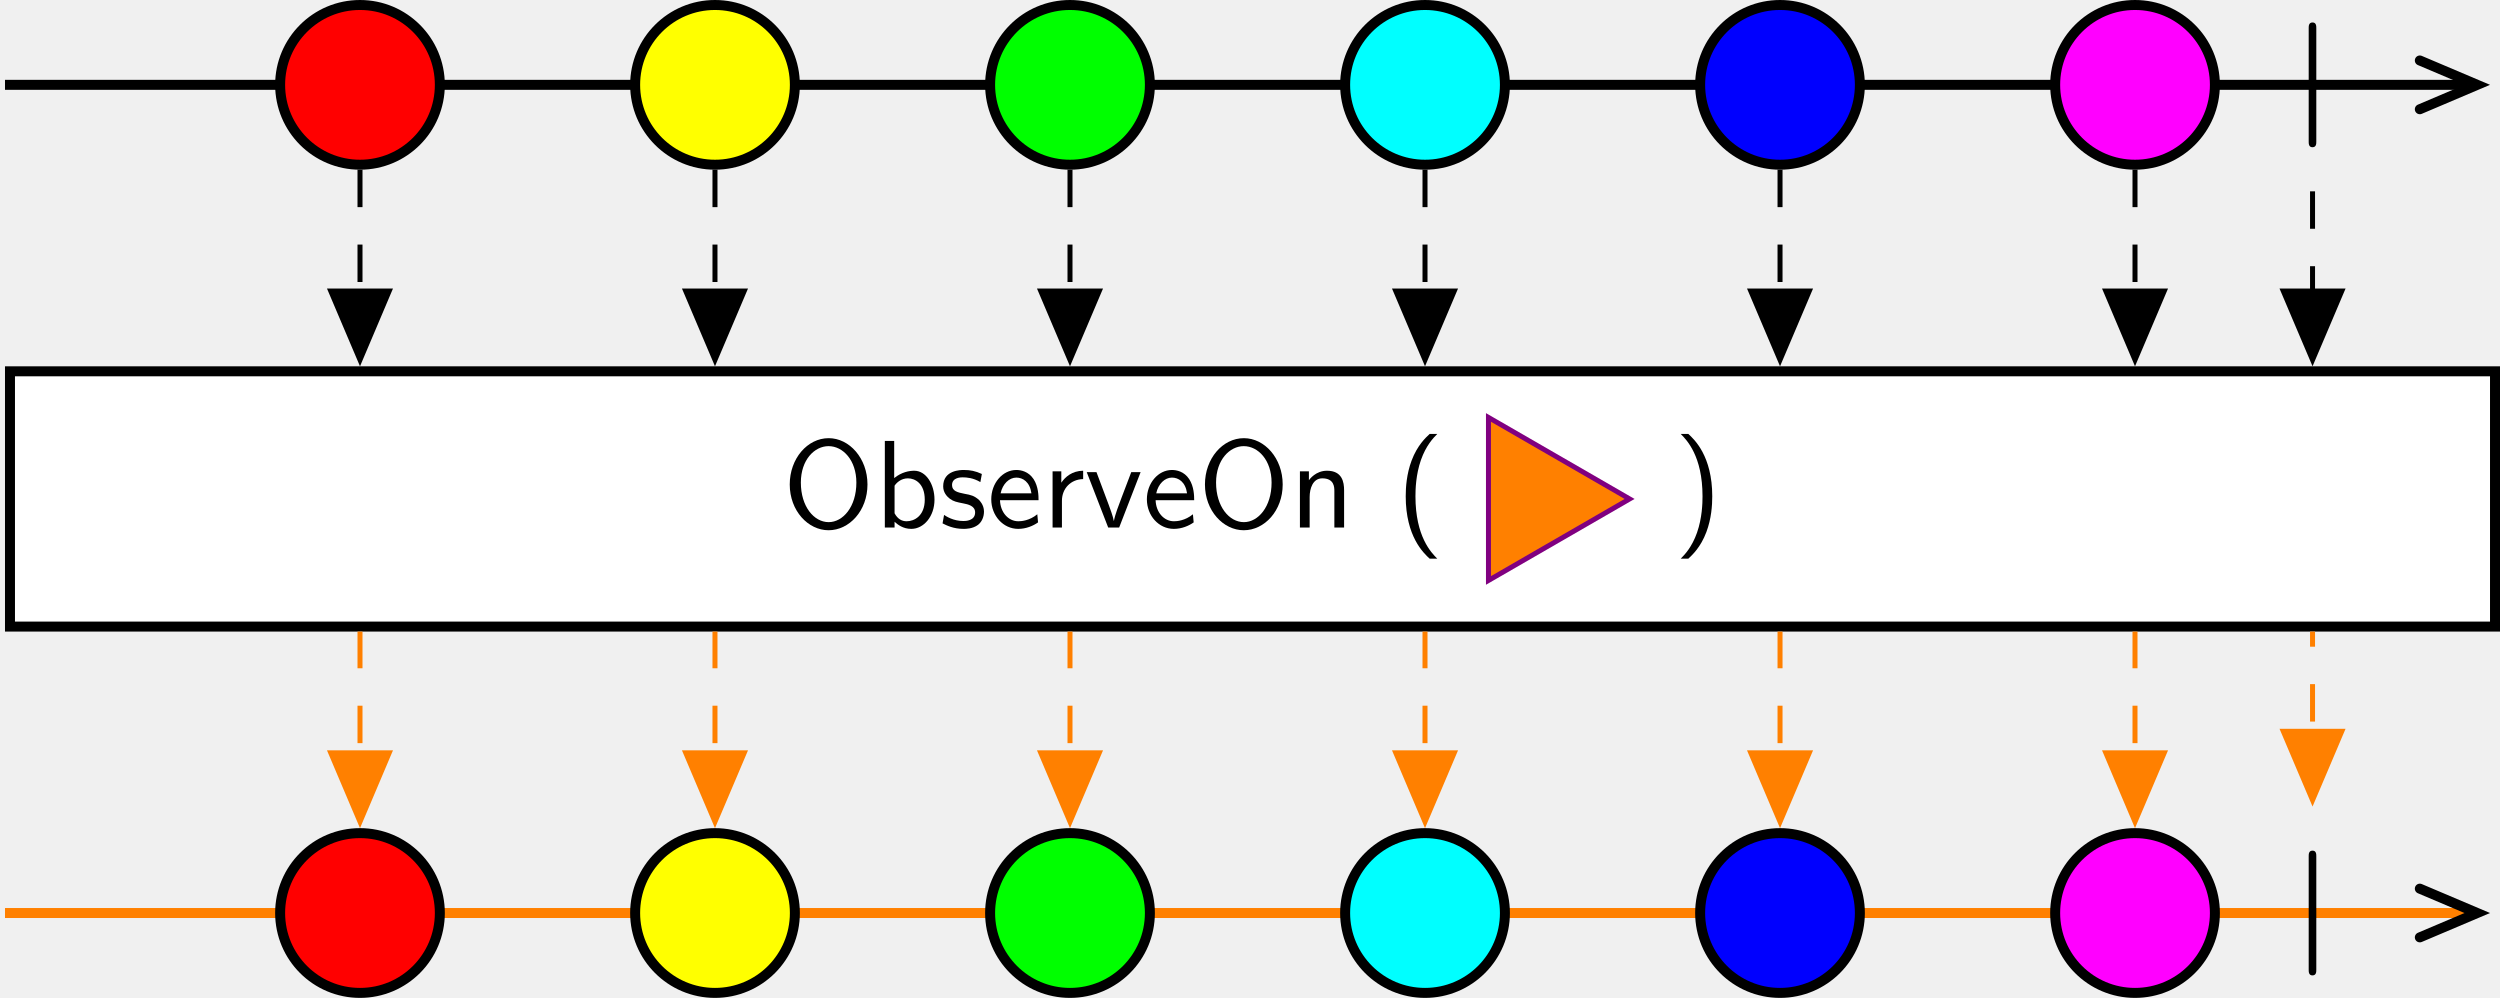
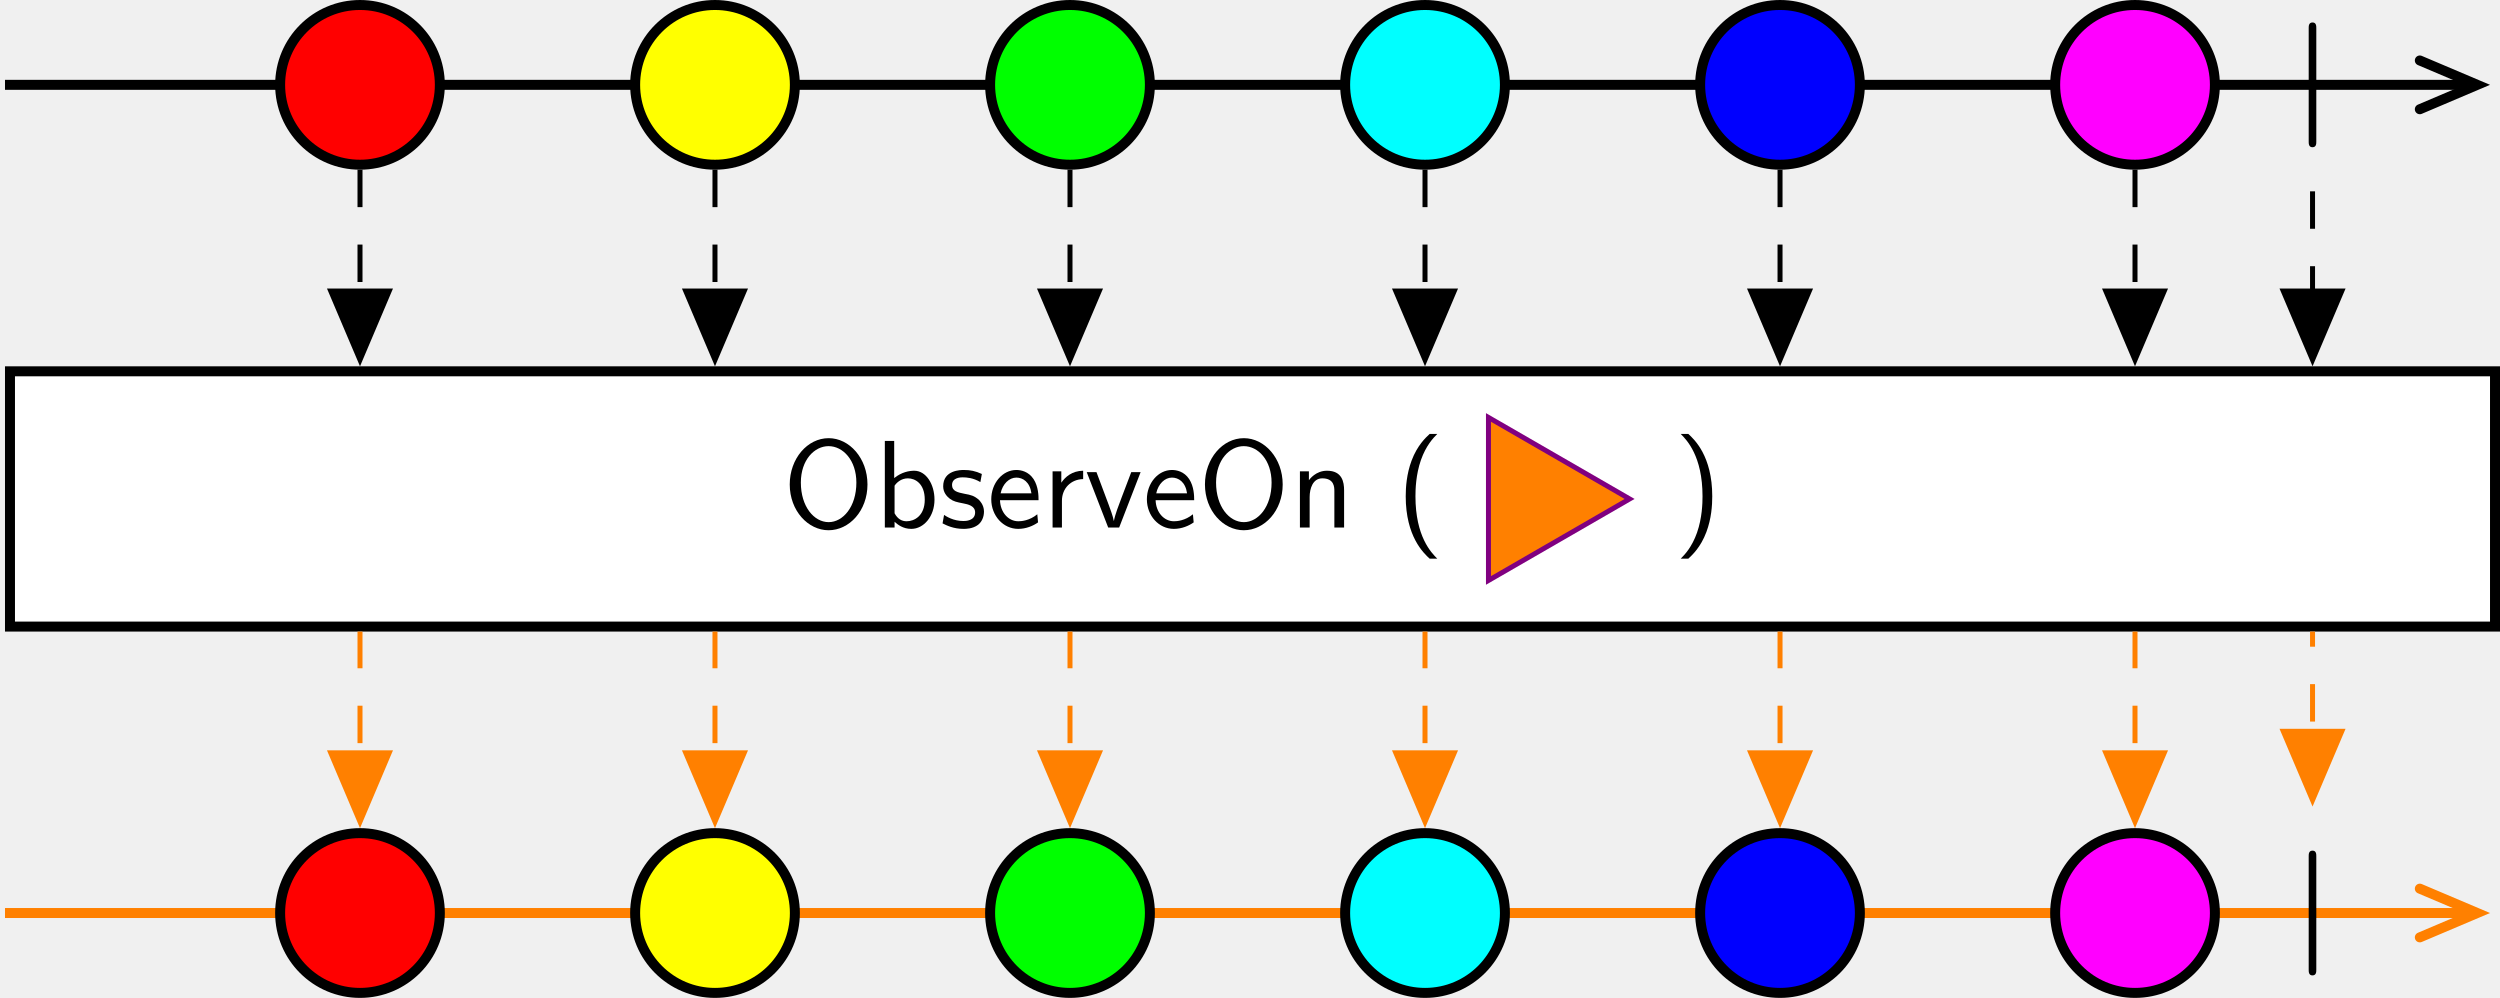
<svg xmlns="http://www.w3.org/2000/svg" xmlns:xlink="http://www.w3.org/1999/xlink" version="1.1" width="425.193pt" height="169.718pt" viewBox="-146.288 -143.035 425.193 169.718">
  <defs>
    <path id="g0-106" d="M1.893-7.024C1.893-7.173 1.893-7.472 1.594-7.472C1.285-7.472 1.285-7.183 1.285-7.024V2.042C1.285 2.192 1.285 2.491 1.584 2.491C1.893 2.491 1.893 2.202 1.893 2.042V-7.024Z" />
    <path id="g1-40" d="M2.7-7.472C2.381-7.173 1.714-6.565 1.255-5.34C.857-4.274 .787-3.218 .787-2.491C.787 .727 2.222 2.052 2.7 2.491H3.308C2.829 2.012 1.564 .727 1.564-2.491C1.564-3.049 1.594-4.214 2.002-5.39C2.411-6.545 2.979-7.143 3.308-7.472H2.7Z" />
    <path id="g1-41" d="M1.166 2.491C1.484 2.192 2.152 1.584 2.61 .359C3.009-.707 3.078-1.763 3.078-2.491C3.078-5.709 1.644-7.034 1.166-7.472H.558C1.036-6.994 2.301-5.709 2.301-2.491C2.301-1.933 2.271-.767 1.863 .408C1.455 1.564 .887 2.162 .558 2.491H1.166Z" />
    <path id="g1-79" d="M6.765-3.437C6.765-5.529 5.32-7.133 3.666-7.133C1.973-7.133 .558-5.509 .558-3.437C.558-1.325 2.032 .219 3.656 .219C5.32 .219 6.765-1.345 6.765-3.437ZM3.666-.428C2.491-.428 1.445-1.674 1.445-3.587C1.445-5.41 2.54-6.496 3.656-6.496C4.812-6.496 5.878-5.37 5.878-3.587C5.878-1.644 4.802-.428 3.666-.428Z" />
    <path id="g1-98" d="M1.564-6.914H.817V0H1.594V-.458C1.833-.239 2.262 .11 2.929 .11C3.925 .11 4.782-.887 4.782-2.222C4.782-3.457 4.105-4.533 3.168-4.533C2.78-4.533 2.162-4.433 1.564-3.945V-6.914ZM1.594-3.337C1.753-3.577 2.112-3.925 2.66-3.925C3.248-3.925 4.005-3.497 4.005-2.222C4.005-.927 3.168-.498 2.56-.498C2.172-.498 1.843-.677 1.594-1.136V-3.337Z" />
    <path id="g1-101" d="M4.125-2.182C4.125-2.521 4.115-3.268 3.726-3.866C3.318-4.483 2.71-4.593 2.351-4.593C1.245-4.593 .349-3.537 .349-2.252C.349-.936 1.305 .11 2.501 .11C3.128 .11 3.696-.13 4.085-.408L4.025-1.056C3.397-.538 2.74-.498 2.511-.498C1.714-.498 1.076-1.205 1.046-2.182H4.125ZM1.096-2.73C1.255-3.487 1.783-3.985 2.351-3.985C2.869-3.985 3.427-3.646 3.557-2.73H1.096Z" />
    <path id="g1-110" d="M4.334-2.969C4.334-3.626 4.184-4.533 2.969-4.533C2.072-4.533 1.584-3.856 1.524-3.776V-4.483H.807V0H1.584V-2.441C1.584-3.098 1.833-3.925 2.59-3.925C3.547-3.925 3.557-3.218 3.557-2.899V0H4.334V-2.969Z" />
    <path id="g1-114" d="M1.564-2.132C1.564-3.128 2.281-3.846 3.258-3.866V-4.533C2.371-4.523 1.823-4.035 1.514-3.577V-4.483H.817V0H1.564V-2.132Z" />
    <path id="g1-115" d="M3.417-4.274C2.899-4.513 2.491-4.593 1.983-4.593C1.733-4.593 .329-4.593 .329-3.288C.329-2.8 .618-2.481 .867-2.291C1.176-2.072 1.395-2.032 1.943-1.923C2.301-1.853 2.879-1.733 2.879-1.205C2.879-.518 2.092-.518 1.943-.518C1.136-.518 .578-.887 .399-1.006L.279-.329C.598-.169 1.146 .11 1.953 .11C2.132 .11 2.68 .11 3.108-.209C3.417-.448 3.587-.847 3.587-1.275C3.587-1.823 3.218-2.162 3.198-2.192C2.809-2.54 2.54-2.6 2.042-2.69C1.494-2.8 1.036-2.899 1.036-3.387C1.036-4.005 1.753-4.005 1.883-4.005C2.202-4.005 2.73-3.965 3.298-3.626L3.417-4.274Z" />
    <path id="g1-118" d="M4.443-4.423H3.696L2.909-2.351C2.7-1.803 2.391-.996 2.311-.528H2.301C2.242-.887 1.983-1.574 1.883-1.843L.917-4.423H.139L1.853 0H2.73L4.443-4.423Z" />
  </defs>
  <g id="page1" transform="matrix(2.13 0 0 2.13 0 0)">
    <path d="M-68.281-60.379H128.875" stroke="#000" fill="none" stroke-width=".797" />
    <path d="M124.539-62.324L129.125-60.379L124.539-58.43" stroke="#000" fill="none" stroke-width=".797" stroke-linecap="round" />
    <path d="M-33.559-60.379C-33.559-63.898-36.414-66.754-39.934-66.754C-43.457-66.754-46.312-63.898-46.312-60.379C-46.312-56.856-43.457-54-39.934-54C-36.414-54-33.559-56.856-33.559-60.379Z" fill="#f00" />
    <path d="M-33.559-60.379C-33.559-63.898-36.414-66.754-39.934-66.754C-43.457-66.754-46.312-63.898-46.312-60.379C-46.312-56.856-43.457-54-39.934-54C-36.414-54-33.559-56.856-33.559-60.379Z" stroke="#000" fill="none" stroke-width=".797" stroke-miterlimit="10" />
    <path d="M-5.211-60.379C-5.211-63.898-8.066-66.754-11.59-66.754C-15.109-66.754-17.965-63.898-17.965-60.379C-17.965-56.856-15.109-54-11.59-54C-8.066-54-5.211-56.856-5.211-60.379Z" fill="#ff0" />
    <path d="M-5.211-60.379C-5.211-63.898-8.066-66.754-11.59-66.754C-15.109-66.754-17.965-63.898-17.965-60.379C-17.965-56.856-15.109-54-11.59-54C-8.066-54-5.211-56.856-5.211-60.379Z" stroke="#000" fill="none" stroke-width=".797" stroke-miterlimit="10" />
    <path d="M23.137-60.379C23.137-63.898 20.281-66.754 16.758-66.754C13.234-66.754 10.379-63.898 10.379-60.379C10.379-56.856 13.234-54 16.758-54C20.281-54 23.137-56.856 23.137-60.379Z" fill="#0f0" />
    <path d="M23.137-60.379C23.137-63.898 20.281-66.754 16.758-66.754C13.234-66.754 10.379-63.898 10.379-60.379C10.379-56.856 13.234-54 16.758-54C20.281-54 23.137-56.856 23.137-60.379Z" stroke="#000" fill="none" stroke-width=".797" stroke-miterlimit="10" />
    <path d="M51.485-60.379C51.485-63.898 48.629-66.754 45.106-66.754C41.582-66.754 38.727-63.898 38.727-60.379C38.727-56.856 41.582-54 45.106-54C48.629-54 51.485-56.856 51.485-60.379Z" fill="#0ff" />
    <path d="M51.485-60.379C51.485-63.898 48.629-66.754 45.106-66.754C41.582-66.754 38.727-63.898 38.727-60.379C38.727-56.856 41.582-54 45.106-54C48.629-54 51.485-56.856 51.485-60.379Z" stroke="#000" fill="none" stroke-width=".797" stroke-miterlimit="10" />
    <path d="M79.828-60.379C79.828-63.898 76.973-66.754 73.453-66.754C69.93-66.754 67.074-63.898 67.074-60.379C67.074-56.856 69.93-54 73.453-54C76.973-54 79.828-56.856 79.828-60.379Z" fill="#00f" />
    <path d="M79.828-60.379C79.828-63.898 76.973-66.754 73.453-66.754C69.93-66.754 67.074-63.898 67.074-60.379C67.074-56.856 69.93-54 73.453-54C76.973-54 79.828-56.856 79.828-60.379Z" stroke="#000" fill="none" stroke-width=".797" stroke-miterlimit="10" />
    <path d="M108.176-60.379C108.176-63.898 105.321-66.754 101.797-66.754C98.278-66.754 95.422-63.898 95.422-60.379C95.422-56.856 98.278-54 101.797-54C105.321-54 108.176-56.856 108.176-60.379Z" fill="#f0f" />
    <path d="M108.176-60.379C108.176-63.898 105.321-66.754 101.797-66.754C98.278-66.754 95.422-63.898 95.422-60.379C95.422-56.856 98.278-54 101.797-54C105.321-54 108.176-56.856 108.176-60.379Z" stroke="#000" fill="none" stroke-width=".797" stroke-miterlimit="10" />
    <g transform="matrix(1 0 0 1 82.8516 35.5551)">
      <use x="31.529" y="-93.442" xlink:href="#g0-106" />
    </g>
    <path d="M-67.883-17.121H130.543V-37.504H-67.883Z" fill="#fff" />
    <path d="M-67.883-17.121H130.543V-37.504H-67.883Z" stroke="#000" fill="none" stroke-width=".797" stroke-miterlimit="10" />
    <g transform="matrix(1 0 0 1 -37.70704 35.3455)">
      <use x="31.529" y="-60.378" xlink:href="#g1-79" />
      <use x="38.863" y="-60.378" xlink:href="#g1-98" />
      <use x="44.01" y="-60.378" xlink:href="#g1-115" />
      <use x="47.829" y="-60.378" xlink:href="#g1-101" />
      <use x="52.257" y="-60.378" xlink:href="#g1-114" />
      <use x="55.661" y="-60.378" xlink:href="#g1-118" />
      <use x="60.255" y="-60.378" xlink:href="#g1-101" />
      <use x="64.683" y="-60.378" xlink:href="#g1-79" />
      <use x="72.017" y="-60.378" xlink:href="#g1-110" />
      <use x="80.485" y="-60.378" xlink:href="#g1-40" />
    </g>
    <path d="M61.441-27.313L50.172-33.82V-20.805Z" fill="#ff8000" />
    <path d="M61.441-27.313L50.172-33.82V-20.805Z" stroke="#800080" fill="none" stroke-width=".399" stroke-miterlimit="10" />
    <g transform="matrix(1 0 0 1 -37.707 35.3455)">
      <use x="102.67" y="-60.378" xlink:href="#g1-41" />
    </g>
    <path d="M-68.281 5.75H128.875" stroke="#ff8000" fill="none" stroke-width=".797" stroke-miterlimit="10" />
-     <path d="M124.539 3.805L129.125 5.75L124.539 7.695" stroke="#000" fill="none" stroke-width=".797" stroke-miterlimit="10" stroke-linecap="round" />
+     <path d="M124.539 3.805L129.125 5.75L124.539 7.695" stroke="#ff8000" fill="none" stroke-width=".797" stroke-miterlimit="10" stroke-linecap="round" />
    <path d="M-33.559 5.75C-33.559 2.227-36.414-.629-39.934-.629C-43.457-.629-46.312 2.227-46.312 5.75C-46.312 9.273-43.457 12.129-39.934 12.129C-36.414 12.129-33.559 9.273-33.559 5.75Z" fill="#f00" />
    <path d="M-33.559 5.75C-33.559 2.227-36.414-.629-39.934-.629C-43.457-.629-46.312 2.227-46.312 5.75C-46.312 9.273-43.457 12.129-39.934 12.129C-36.414 12.129-33.559 9.273-33.559 5.75Z" stroke="#000" fill="none" stroke-width=".797" stroke-miterlimit="10" />
    <path d="M-5.211 5.75C-5.211 2.227-8.066-.629-11.59-.629C-15.109-.629-17.965 2.227-17.965 5.75C-17.965 9.273-15.109 12.129-11.59 12.129C-8.066 12.129-5.211 9.273-5.211 5.75Z" fill="#ff0" />
    <path d="M-5.211 5.75C-5.211 2.227-8.066-.629-11.59-.629C-15.109-.629-17.965 2.227-17.965 5.75C-17.965 9.273-15.109 12.129-11.59 12.129C-8.066 12.129-5.211 9.273-5.211 5.75Z" stroke="#000" fill="none" stroke-width=".797" stroke-miterlimit="10" />
    <path d="M23.137 5.75C23.137 2.227 20.281-.629 16.758-.629C13.234-.629 10.379 2.227 10.379 5.75C10.379 9.273 13.234 12.129 16.758 12.129C20.281 12.129 23.137 9.273 23.137 5.75Z" fill="#0f0" />
    <path d="M23.137 5.75C23.137 2.227 20.281-.629 16.758-.629C13.234-.629 10.379 2.227 10.379 5.75C10.379 9.273 13.234 12.129 16.758 12.129C20.281 12.129 23.137 9.273 23.137 5.75Z" stroke="#000" fill="none" stroke-width=".797" stroke-miterlimit="10" />
    <path d="M51.485 5.75C51.485 2.227 48.629-.629 45.106-.629C41.582-.629 38.727 2.227 38.727 5.75C38.727 9.273 41.582 12.129 45.106 12.129C48.629 12.129 51.485 9.273 51.485 5.75Z" fill="#0ff" />
    <path d="M51.485 5.75C51.485 2.227 48.629-.629 45.106-.629C41.582-.629 38.727 2.227 38.727 5.75C38.727 9.273 41.582 12.129 45.106 12.129C48.629 12.129 51.485 9.273 51.485 5.75Z" stroke="#000" fill="none" stroke-width=".797" stroke-miterlimit="10" />
    <path d="M79.828 5.75C79.828 2.227 76.973-.629 73.453-.629C69.93-.629 67.074 2.227 67.074 5.75C67.074 9.273 69.93 12.129 73.453 12.129C76.973 12.129 79.828 9.273 79.828 5.75Z" fill="#00f" />
    <path d="M79.828 5.75C79.828 2.227 76.973-.629 73.453-.629C69.93-.629 67.074 2.227 67.074 5.75C67.074 9.273 69.93 12.129 73.453 12.129C76.973 12.129 79.828 9.273 79.828 5.75Z" stroke="#000" fill="none" stroke-width=".797" stroke-miterlimit="10" />
    <path d="M108.176 5.75C108.176 2.227 105.321-.629 101.797-.629C98.278-.629 95.422 2.227 95.422 5.75C95.422 9.273 98.278 12.129 101.797 12.129C105.321 12.129 108.176 9.273 108.176 5.75Z" fill="#f0f" />
    <path d="M108.176 5.75C108.176 2.227 105.321-.629 101.797-.629C98.278-.629 95.422 2.227 95.422 5.75C95.422 9.273 98.278 12.129 101.797 12.129C105.321 12.129 108.176 9.273 108.176 5.75Z" stroke="#000" fill="none" stroke-width=".797" stroke-miterlimit="10" />
    <g transform="matrix(1 0 0 1 82.8516 35.55513)">
      <use x="31.529" y="-27.314" xlink:href="#g0-106" />
    </g>
    <path d="M-39.934-53.602V-38.711" stroke="#000" fill="none" stroke-width=".399" stroke-miterlimit="10" stroke-dasharray="2.989 2.989" />
    <path d="M-37.602-43.914L-39.934-38.414L-42.27-43.914Z" />
    <path d="M-37.602-43.914L-39.934-38.414L-42.27-43.914Z" stroke="#000" fill="none" stroke-width=".399" stroke-miterlimit="10" />
    <path d="M-11.59-53.602V-38.711" stroke="#000" fill="none" stroke-width=".399" stroke-miterlimit="10" stroke-dasharray="2.989 2.989" />
    <path d="M-9.254-43.914L-11.59-38.414L-13.926-43.914Z" />
    <path d="M-9.254-43.914L-11.59-38.414L-13.926-43.914Z" stroke="#000" fill="none" stroke-width=".399" stroke-miterlimit="10" />
    <path d="M16.758-53.602V-38.711" stroke="#000" fill="none" stroke-width=".399" stroke-miterlimit="10" stroke-dasharray="2.989 2.989" />
    <path d="M19.094-43.914L16.758-38.414L14.422-43.914Z" />
    <path d="M19.094-43.914L16.758-38.414L14.422-43.914Z" stroke="#000" fill="none" stroke-width=".399" stroke-miterlimit="10" />
    <path d="M45.105-53.602V-38.711" stroke="#000" fill="none" stroke-width=".399" stroke-miterlimit="10" stroke-dasharray="2.989 2.989" />
    <path d="M47.441-43.914L45.105-38.414L42.77-43.914Z" />
    <path d="M47.441-43.914L45.105-38.414L42.77-43.914Z" stroke="#000" fill="none" stroke-width=".399" stroke-miterlimit="10" />
    <path d="M73.453-53.602V-38.711" stroke="#000" fill="none" stroke-width=".399" stroke-miterlimit="10" stroke-dasharray="2.989 2.989" />
    <path d="M75.789-43.914L73.453-38.414L71.117-43.914Z" />
    <path d="M75.789-43.914L73.453-38.414L71.117-43.914Z" stroke="#000" fill="none" stroke-width=".399" stroke-miterlimit="10" />
    <path d="M101.797-53.602V-38.711" stroke="#000" fill="none" stroke-width=".399" stroke-miterlimit="10" stroke-dasharray="2.989 2.989" />
    <path d="M104.133-43.914L101.797-38.414L99.465-43.914Z" />
    <path d="M104.133-43.914L101.797-38.414L99.465-43.914Z" stroke="#000" fill="none" stroke-width=".399" stroke-miterlimit="10" />
    <path d="M115.973-51.875V-38.711" stroke="#000" fill="none" stroke-width=".399" stroke-miterlimit="10" stroke-dasharray="2.989 2.989" />
    <path d="M118.309-43.914L115.973-38.414L113.637-43.914Z" />
    <path d="M118.309-43.914L115.973-38.414L113.637-43.914Z" stroke="#000" fill="none" stroke-width=".399" stroke-miterlimit="10" />
    <path d="M-39.934-1.836V-16.723" stroke="#ff8000" fill="none" stroke-width=".399" stroke-miterlimit="10" stroke-dasharray="2.989 2.989" />
    <path d="M-37.602-7.039L-39.934-1.535L-42.27-7.039Z" fill="#ff8000" />
    <path d="M-37.602-7.039L-39.934-1.535L-42.27-7.039Z" stroke="#ff8000" fill="none" stroke-width=".399" stroke-miterlimit="10" />
    <path d="M-11.59-1.836V-16.723" stroke="#ff8000" fill="none" stroke-width=".399" stroke-miterlimit="10" stroke-dasharray="2.989 2.989" />
    <path d="M-9.254-7.039L-11.59-1.535L-13.926-7.039Z" fill="#ff8000" />
    <path d="M-9.254-7.039L-11.59-1.535L-13.926-7.039Z" stroke="#ff8000" fill="none" stroke-width=".399" stroke-miterlimit="10" />
    <path d="M16.758-1.836V-16.723" stroke="#ff8000" fill="none" stroke-width=".399" stroke-miterlimit="10" stroke-dasharray="2.989 2.989" />
    <path d="M19.094-7.039L16.758-1.535L14.422-7.039Z" fill="#ff8000" />
    <path d="M19.094-7.039L16.758-1.535L14.422-7.039Z" stroke="#ff8000" fill="none" stroke-width=".399" stroke-miterlimit="10" />
    <path d="M45.105-1.836V-16.723" stroke="#ff8000" fill="none" stroke-width=".399" stroke-miterlimit="10" stroke-dasharray="2.989 2.989" />
    <path d="M47.441-7.039L45.105-1.535L42.77-7.039Z" fill="#ff8000" />
    <path d="M47.441-7.039L45.105-1.535L42.77-7.039Z" stroke="#ff8000" fill="none" stroke-width=".399" stroke-miterlimit="10" />
    <path d="M73.453-1.836V-16.723" stroke="#ff8000" fill="none" stroke-width=".399" stroke-miterlimit="10" stroke-dasharray="2.989 2.989" />
    <path d="M75.789-7.039L73.453-1.535L71.117-7.039Z" fill="#ff8000" />
    <path d="M75.789-7.039L73.453-1.535L71.117-7.039Z" stroke="#ff8000" fill="none" stroke-width=".399" stroke-miterlimit="10" />
    <path d="M101.797-1.836V-16.723" stroke="#ff8000" fill="none" stroke-width=".399" stroke-miterlimit="10" stroke-dasharray="2.989 2.989" />
    <path d="M104.133-7.039L101.797-1.535L99.465-7.039Z" fill="#ff8000" />
    <path d="M104.133-7.039L101.797-1.535L99.465-7.039Z" stroke="#ff8000" fill="none" stroke-width=".399" stroke-miterlimit="10" />
    <path d="M115.973-3.559V-16.723" stroke="#ff8000" fill="none" stroke-width=".399" stroke-miterlimit="10" stroke-dasharray="2.989 2.989" />
    <path d="M118.309-8.762L115.973-3.262L113.637-8.762Z" fill="#ff8000" />
    <path d="M118.309-8.762L115.973-3.262L113.637-8.762Z" stroke="#ff8000" fill="none" stroke-width=".399" stroke-miterlimit="10" />
  </g>
</svg>
